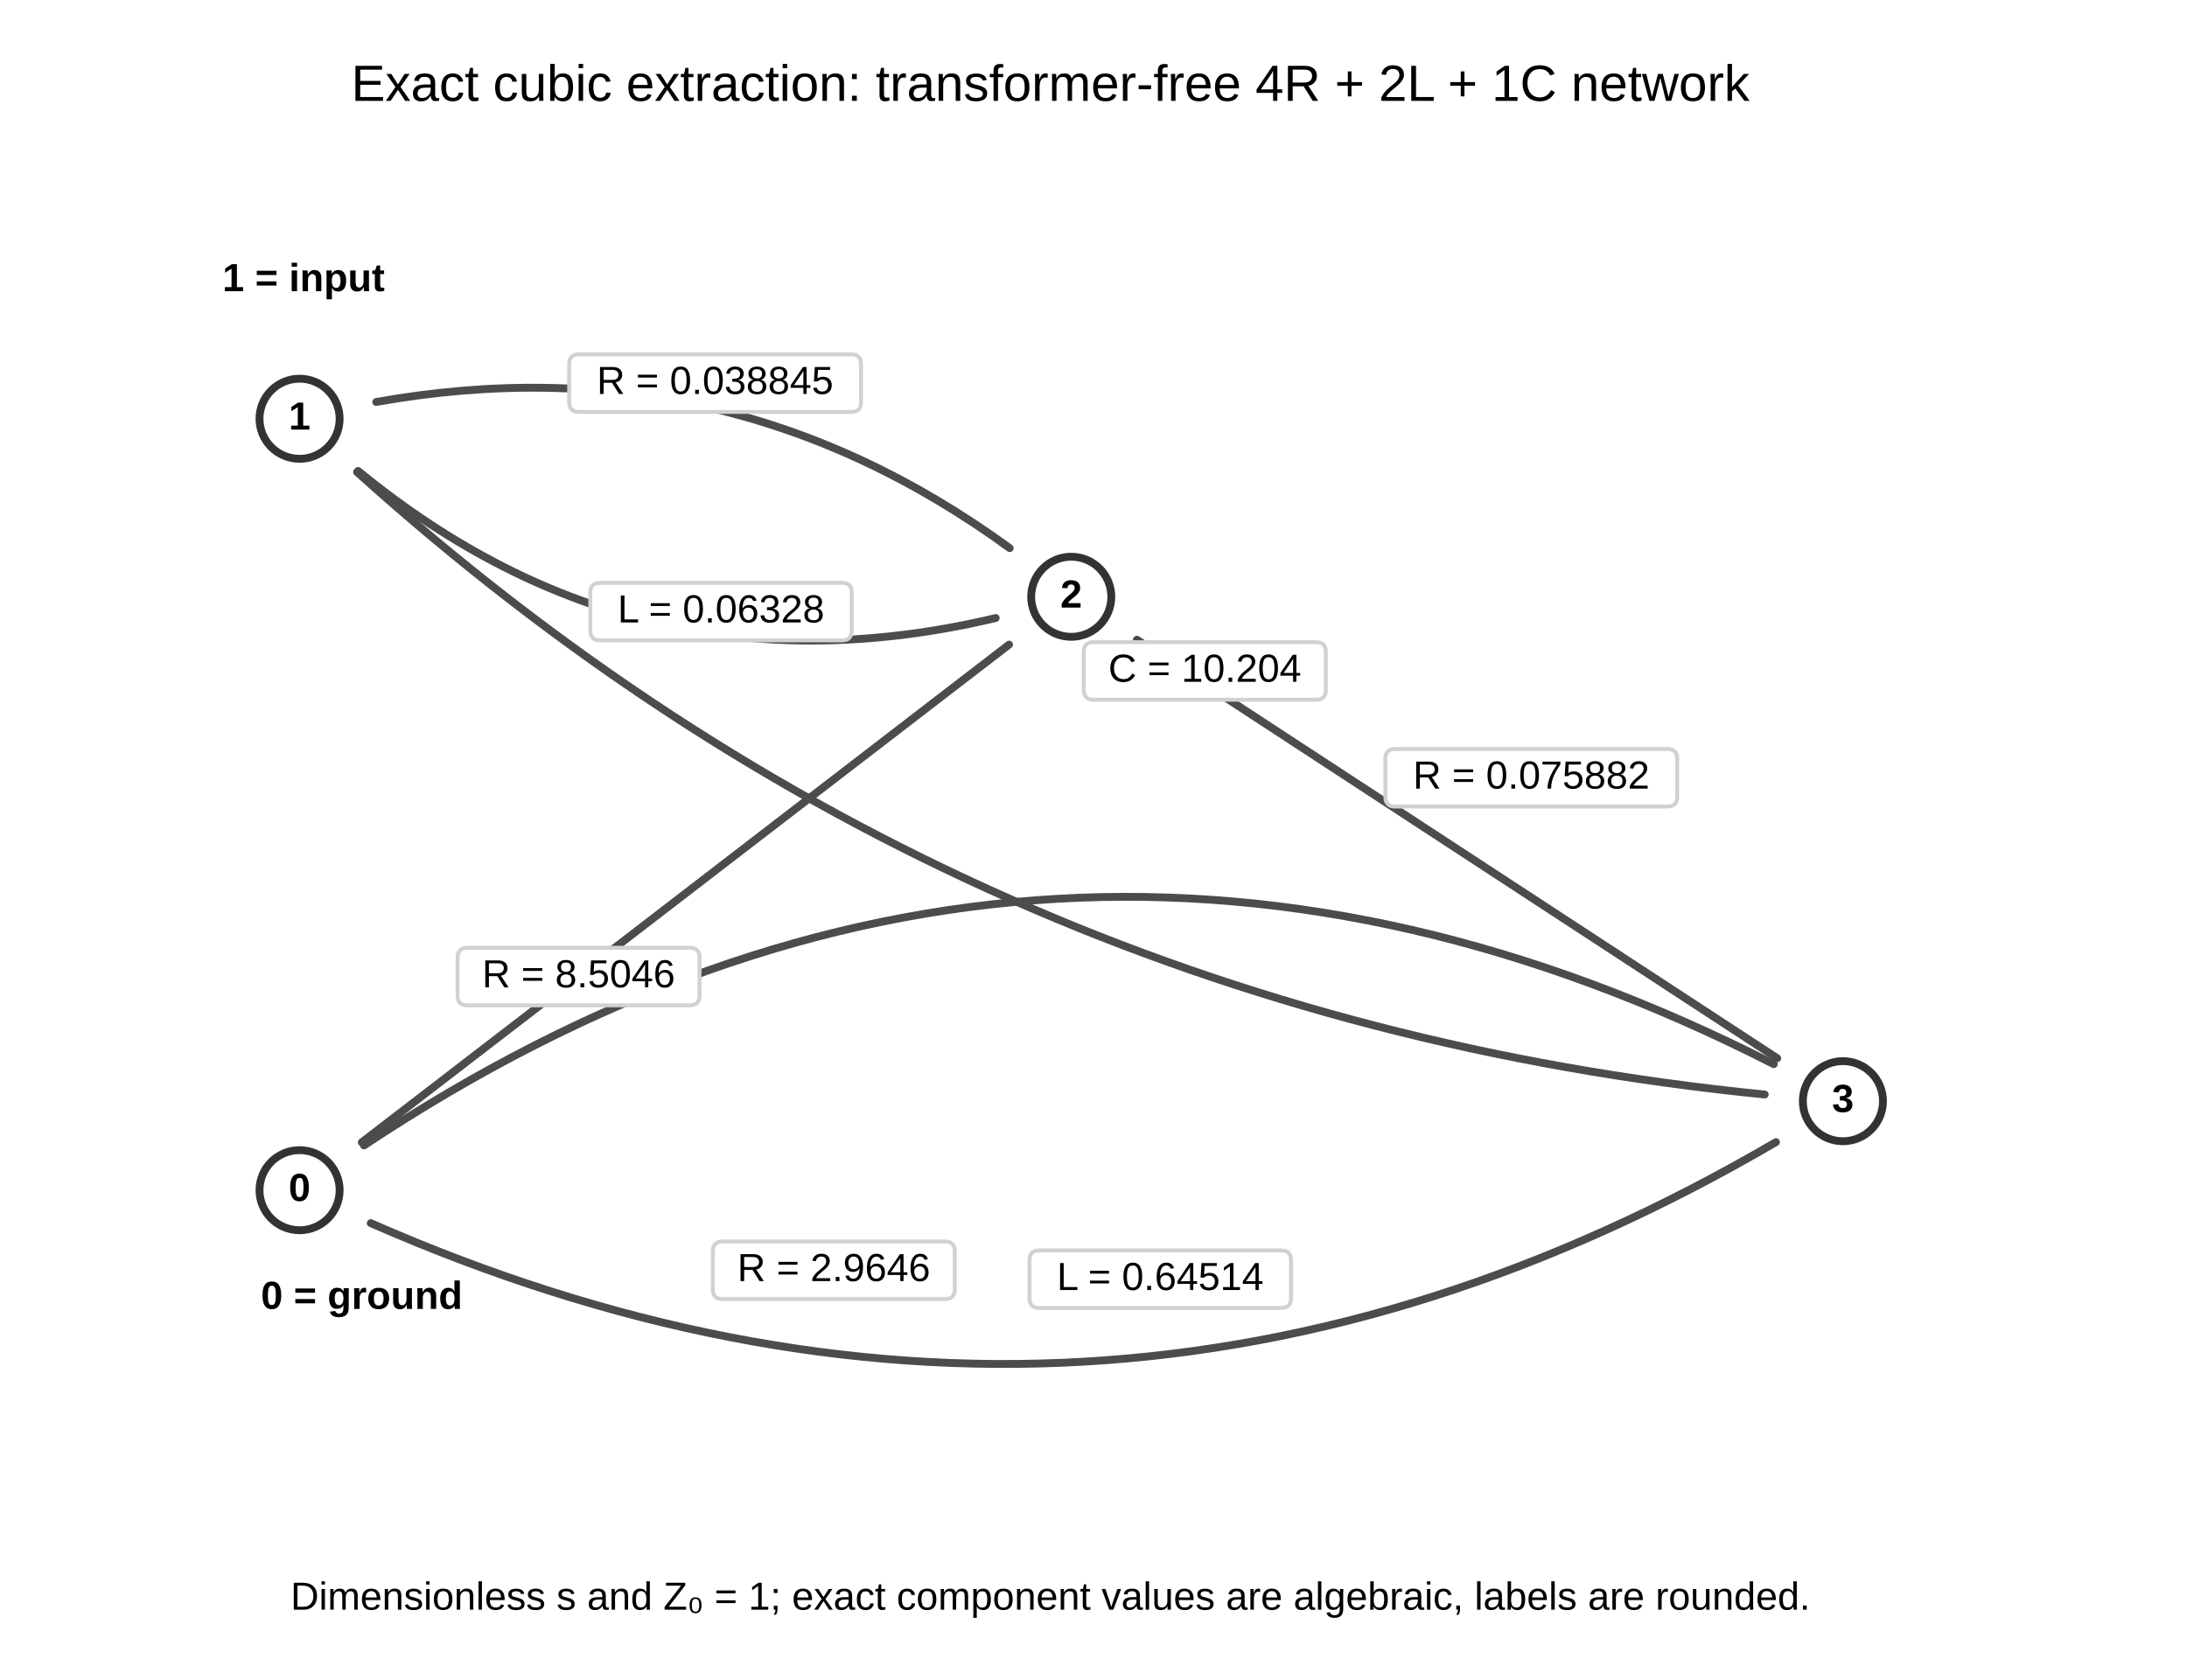
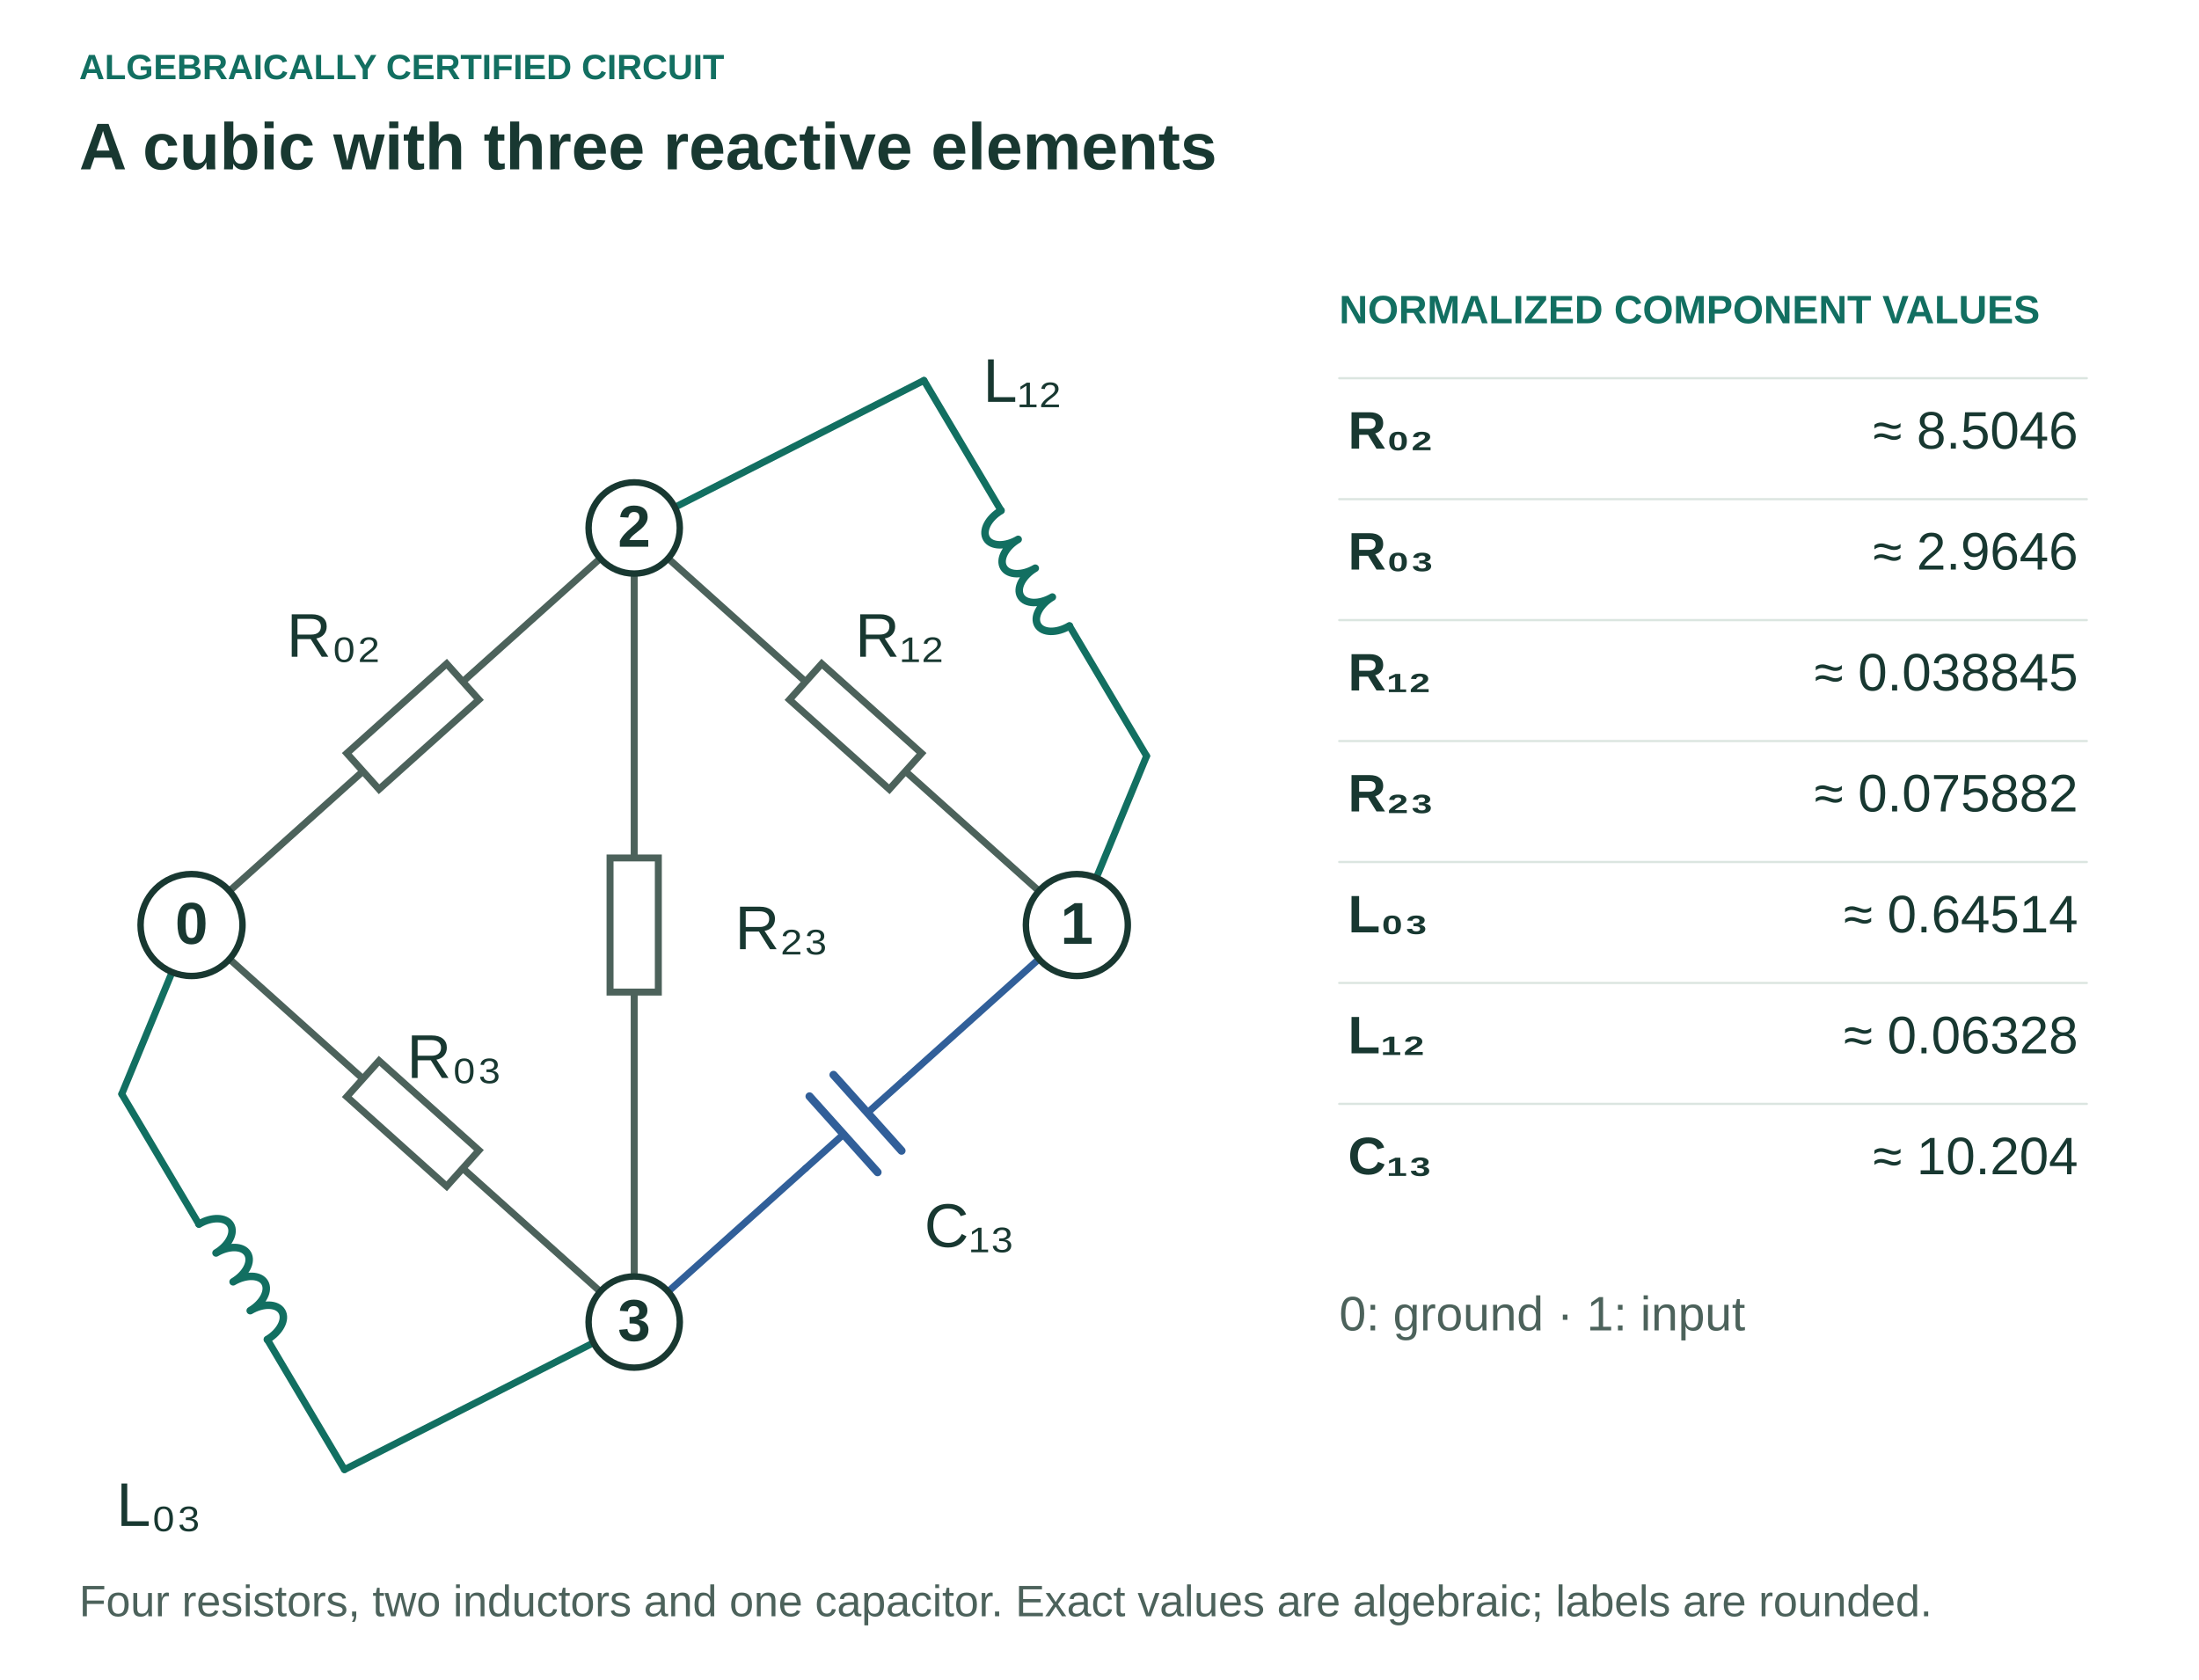
- <svg xmlns="http://www.w3.org/2000/svg" width="557.512pt" height="428.392pt" viewBox="0 0 557.512 428.392" version="1.1">
-   <defs>
-     <style type="text/css">*{stroke-linejoin: round; stroke-linecap: butt}</style>
-   </defs>
-   <g id="figure_1">
-     <g id="patch_1">
-       <path d="M -0 428.392 L 557.512 428.392 L 557.512 0 L -0 0 z " style="fill: #ffffff" />
-     </g>
-     <g id="axes_1">
-       <g id="patch_2">
-         <path d="M 92.219 291.299 Q 174.723 227.835 257.227 164.37 " clip-path="url(#pc71e626995)" style="fill: none; stroke: #4c4c4c; stroke-width: 2; stroke-linecap: round" />
-       </g>
-       <g id="patch_3">
-         <path d="M 94.515 311.894 Q 278.892 392.886 452.731 291.23 " clip-path="url(#pc71e626995)" style="fill: none; stroke: #4c4c4c; stroke-width: 2; stroke-linecap: round" />
-       </g>
-       <g id="patch_4">
-         <path d="M 92.794 292.084 Q 266.421 176.673 452.168 271.352 " clip-path="url(#pc71e626995)" style="fill: none; stroke: #4c4c4c; stroke-width: 2; stroke-linecap: round" />
-       </g>
-       <g id="patch_5">
-         <path d="M 95.909 102.504 Q 184.605 86.671 257.393 139.771 " clip-path="url(#pc71e626995)" style="fill: none; stroke: #4c4c4c; stroke-width: 2; stroke-linecap: round" />
-       </g>
-       <g id="patch_6">
-         <path d="M 91.295 120.084 Q 163.266 179.128 253.832 157.593 " clip-path="url(#pc71e626995)" style="fill: none; stroke: #4c4c4c; stroke-width: 2; stroke-linecap: round" />
-       </g>
-       <g id="patch_7">
-         <path d="M 91.027 120.379 Q 244.39 258.651 449.867 279.098 " clip-path="url(#pc71e626995)" style="fill: none; stroke: #4c4c4c; stroke-width: 2; stroke-linecap: round" />
-       </g>
-       <g id="patch_8">
-         <path d="M 289.822 163.12 Q 371.44 216.485 453.058 269.851 " clip-path="url(#pc71e626995)" style="fill: none; stroke: #4c4c4c; stroke-width: 2; stroke-linecap: round" />
-       </g>
-       <g id="text_1">
-         <g id="patch_9">
-           <path d="M 119.15 256.357 L 175.825 256.357 Q 178.325 256.357 178.325 253.857 L 178.325 244.179 Q 178.325 241.679 175.825 241.679 L 119.15 241.679 Q 116.65 241.679 116.65 244.179 L 116.65 253.857 Q 116.65 256.357 119.15 256.357 z " style="fill: #ffffff; stroke: #d1d1d1; stroke-linejoin: miter" />
-         </g>
-         <text style="font-size: 10px; font-family: Arial, Helvetica, sans-serif; text-anchor: middle" x="147.487" y="251.777" transform="rotate(-0 147.4872 251.7774)">R = 8.5046</text>
-       </g>
-       <g id="text_2">
-         <g id="patch_10">
-           <path d="M 184.217 331.26 L 240.892 331.26 Q 243.392 331.26 243.392 328.76 L 243.392 319.082 Q 243.392 316.582 240.892 316.582 L 184.217 316.582 Q 181.717 316.582 181.717 319.082 L 181.717 328.76 Q 181.717 331.26 184.217 331.26 z " style="fill: #ffffff; stroke: #d1d1d1; stroke-linejoin: miter" />
-         </g>
-         <text style="font-size: 10px; font-family: Arial, Helvetica, sans-serif; text-anchor: middle" x="212.554" y="326.68" transform="rotate(-0 212.5542 326.6801)">R = 2.9646</text>
-       </g>
-       <g id="text_3">
-         <g id="patch_11">
-           <path d="M 264.949 333.53 L 326.61 333.53 Q 329.11 333.53 329.11 331.03 L 329.11 321.351 Q 329.11 318.851 326.61 318.851 L 264.949 318.851 Q 262.449 318.851 262.449 321.351 L 262.449 331.03 Q 262.449 333.53 264.949 333.53 z " style="fill: #ffffff; stroke: #d1d1d1; stroke-linejoin: miter" />
-         </g>
-         <text style="font-size: 10px; font-family: Arial, Helvetica, sans-serif; text-anchor: middle" x="295.779" y="328.95" transform="rotate(-0 295.7794 328.9499)">L = 0.64514</text>
-       </g>
-       <g id="text_4">
-         <g id="patch_12">
-           <path d="M 147.59 105.038 L 216.99 105.038 Q 219.49 105.038 219.49 102.538 L 219.49 92.86 Q 219.49 90.36 216.99 90.36 L 147.59 90.36 Q 145.09 90.36 145.09 92.86 L 145.09 102.538 Q 145.09 105.038 147.59 105.038 z " style="fill: #ffffff; stroke: #d1d1d1; stroke-linejoin: miter" />
-         </g>
-         <text style="font-size: 10px; font-family: Arial, Helvetica, sans-serif; text-anchor: middle" x="182.29" y="100.459" transform="rotate(-0 182.2904 100.4588)">R = 0.038845</text>
-       </g>
-       <g id="text_5">
-         <g id="patch_13">
-           <path d="M 152.973 163.296 L 214.634 163.296 Q 217.134 163.296 217.134 160.796 L 217.134 151.118 Q 217.134 148.618 214.634 148.618 L 152.973 148.618 Q 150.473 148.618 150.473 151.118 L 150.473 160.796 Q 150.473 163.296 152.973 163.296 z " style="fill: #ffffff; stroke: #d1d1d1; stroke-linejoin: miter" />
-         </g>
-         <text style="font-size: 10px; font-family: Arial, Helvetica, sans-serif; text-anchor: middle" x="183.804" y="158.716" transform="rotate(-0 183.8036 158.7165)">L = 0.06328</text>
-       </g>
-       <g id="text_6">
-         <g id="patch_14">
-           <path d="M 278.774 178.428 L 335.483 178.428 Q 337.983 178.428 337.983 175.928 L 337.983 166.25 Q 337.983 163.75 335.483 163.75 L 278.774 163.75 Q 276.274 163.75 276.274 166.25 L 276.274 175.928 Q 276.274 178.428 278.774 178.428 z " style="fill: #ffffff; stroke: #d1d1d1; stroke-linejoin: miter" />
-         </g>
-         <text style="font-size: 10px; font-family: Arial, Helvetica, sans-serif; text-anchor: middle" x="307.128" y="173.848" transform="rotate(-0 307.1283 173.8483)">C = 10.204</text>
-       </g>
-       <g id="text_7">
-         <g id="patch_15">
-           <path d="M 355.654 205.665 L 425.054 205.665 Q 427.554 205.665 427.554 203.165 L 427.554 193.487 Q 427.554 190.987 425.054 190.987 L 355.654 190.987 Q 353.154 190.987 353.154 193.487 L 353.154 203.165 Q 353.154 205.665 355.654 205.665 z " style="fill: #ffffff; stroke: #d1d1d1; stroke-linejoin: miter" />
-         </g>
-         <text style="font-size: 10px; font-family: Arial, Helvetica, sans-serif; text-anchor: middle" x="390.354" y="201.086" transform="rotate(-0 390.3535 201.0857)">R = 0.075882</text>
-       </g>
-       <g id="text_8">
-         <text style="font-weight: 600; font-size: 10px; font-family: Arial, Helvetica, sans-serif; text-anchor: start" x="66.532" y="333.756" transform="rotate(-0 66.53173 333.7564)">0 = ground</text>
-       </g>
-       <g id="text_9">
-         <text style="font-weight: 600; font-size: 10px; font-family: Arial, Helvetica, sans-serif; text-anchor: start" x="56.696" y="74.245" transform="rotate(-0 56.69602 74.24505)">1 = input</text>
-       </g>
-       <g id="patch_16">
-         <path d="M 76.367 313.707 C 79.076 313.707 81.674 312.63 83.59 310.715 C 85.505 308.8 86.581 306.201 86.581 303.493 C 86.581 300.784 85.505 298.186 83.59 296.27 C 81.674 294.355 79.076 293.279 76.367 293.279 C 73.659 293.279 71.06 294.355 69.145 296.27 C 67.23 298.186 66.153 300.784 66.153 303.493 C 66.153 306.201 67.23 308.8 69.145 310.715 C 71.06 312.63 73.659 313.707 76.367 313.707 z " clip-path="url(#pc71e626995)" style="fill: #ffffff; stroke: #333333; stroke-width: 2; stroke-linejoin: miter" />
-       </g>
-       <g id="patch_17">
-         <path d="M 76.367 116.993 C 79.076 116.993 81.674 115.916 83.59 114.001 C 85.505 112.086 86.581 109.487 86.581 106.779 C 86.581 104.07 85.505 101.472 83.59 99.556 C 81.674 97.641 79.076 96.565 76.367 96.565 C 73.659 96.565 71.06 97.641 69.145 99.556 C 67.23 101.472 66.153 104.07 66.153 106.779 C 66.153 109.487 67.23 112.086 69.145 114.001 C 71.06 115.916 73.659 116.993 76.367 116.993 z " clip-path="url(#pc71e626995)" style="fill: #ffffff; stroke: #333333; stroke-width: 2; stroke-linejoin: miter" />
-       </g>
-       <g id="patch_18">
-         <path d="M 273.082 162.388 C 275.79 162.388 278.389 161.312 280.304 159.397 C 282.219 157.481 283.296 154.883 283.296 152.174 C 283.296 149.465 282.219 146.867 280.304 144.952 C 278.389 143.036 275.79 141.96 273.082 141.96 C 270.373 141.96 267.775 143.036 265.859 144.952 C 263.944 146.867 262.868 149.465 262.868 152.174 C 262.868 154.883 263.944 157.481 265.859 159.397 C 267.775 161.312 270.373 162.388 273.082 162.388 z " clip-path="url(#pc71e626995)" style="fill: #ffffff; stroke: #333333; stroke-width: 2; stroke-linejoin: miter" />
-       </g>
-       <g id="patch_19">
-         <path d="M 469.796 291.009 C 472.505 291.009 475.103 289.933 477.018 288.017 C 478.934 286.102 480.01 283.504 480.01 280.795 C 480.01 278.086 478.934 275.488 477.018 273.573 C 475.103 271.657 472.505 270.581 469.796 270.581 C 467.087 270.581 464.489 271.657 462.573 273.573 C 460.658 275.488 459.582 278.086 459.582 280.795 C 459.582 283.504 460.658 286.102 462.573 288.017 C 464.489 289.933 467.087 291.009 469.796 291.009 z " clip-path="url(#pc71e626995)" style="fill: #ffffff; stroke: #333333; stroke-width: 2; stroke-linejoin: miter" />
-       </g>
-       <g id="text_10">
-         <text style="font-weight: 700; font-size: 10px; font-family: Arial, Helvetica, sans-serif; text-anchor: middle" x="76.367" y="306.252" transform="rotate(-0 76.36744 306.2521)">0</text>
-       </g>
-       <g id="text_11">
-         <text style="font-weight: 700; font-size: 10px; font-family: Arial, Helvetica, sans-serif; text-anchor: middle" x="76.367" y="109.538" transform="rotate(-0 76.36744 109.5379)">1</text>
-       </g>
-       <g id="text_12">
-         <text style="font-weight: 700; font-size: 10px; font-family: Arial, Helvetica, sans-serif; text-anchor: middle" x="273.082" y="154.933" transform="rotate(-0 273.0816 154.9335)">2</text>
-       </g>
-       <g id="text_13">
-         <text style="font-weight: 700; font-size: 10px; font-family: Arial, Helvetica, sans-serif; text-anchor: middle" x="469.796" y="283.554" transform="rotate(-0 469.7958 283.5543)">3</text>
+ <svg xmlns="http://www.w3.org/2000/svg" width="1000" height="764" viewBox="0 0 1000 764" role="img" aria-labelledby="title desc">
+   <style>text{font-family: Arial, Helvetica, sans-serif;font-variant-numeric:tabular-nums}path,polyline{stroke-linecap:round;stroke-linejoin:round}</style>
+   <rect width="100%" height="100%" fill="white" />
+   <text x="36" y="36" text-anchor="start" style="font-size:16px;font-weight:700;fill:#126f61">ALGEBRAICALLY CERTIFIED CIRCUIT</text>
+   <text x="36" y="77" text-anchor="start" style="font-size:30px;font-weight:650;fill:#183831">A cubic with three reactive elements</text>
+   <g transform="translate(20,112) scale(1.22)">
+     <g data-component="R₀₂" data-kind="R" data-endpoints="0,2">
+       <g transform="translate(55,253) rotate(-41.89114)">
+         <path d="M0,0 L85.825,0" fill="none" stroke="#4c625b" stroke-width="2.6" />
+         <path d="M135.825,0 L221.651,0" fill="none" stroke="#4c625b" stroke-width="2.6" />
+         <rect x="85.825" y="-9" width="50" height="18" fill="white" stroke="#4c625b" stroke-width="2.6" />
      </g>
    </g>
-     <g id="text_14">
-       <text style="font-size: 13px; font-family: Arial, Helvetica, sans-serif; text-anchor: middle" x="267.776" y="25.718" transform="rotate(-0 267.776 25.71797)">Exact cubic extraction: transformer-free 4R + 2L + 1C network</text>
+     <text x="108" y="153" text-anchor="middle" style="font-size:23px;font-weight:400;fill:#183831">R₀₂</text>
+     <g data-component="R₀₃" data-kind="R" data-endpoints="0,3">
+       <g transform="translate(55,253) rotate(41.89114)">
+         <path d="M0,0 L85.825,0" fill="none" stroke="#4c625b" stroke-width="2.6" />
+         <path d="M135.825,0 L221.651,0" fill="none" stroke="#4c625b" stroke-width="2.6" />
+         <rect x="85.825" y="-9" width="50" height="18" fill="white" stroke="#4c625b" stroke-width="2.6" />
+       </g>
    </g>
-     <g id="text_15">
-       <text style="font-size: 10px; font-family: Arial, Helvetica, sans-serif; text-anchor: middle" x="267.776" y="410.472" transform="rotate(-0 267.776 410.472)">Dimensionless s and Z₀ = 1; exact component values are algebraic, labels are rounded.</text>
+     <text x="153" y="310" text-anchor="middle" style="font-size:23px;font-weight:400;fill:#183831">R₀₃</text>
+     <g data-component="R₁₂" data-kind="R" data-endpoints="1,2">
+       <g transform="translate(385,253) rotate(-138.1089)">
+         <path d="M0,0 L85.825,0" fill="none" stroke="#4c625b" stroke-width="2.6" />
+         <path d="M135.825,0 L221.651,0" fill="none" stroke="#4c625b" stroke-width="2.6" />
+         <rect x="85.825" y="-9" width="50" height="18" fill="white" stroke="#4c625b" stroke-width="2.6" />
+       </g>
+     </g>
+     <text x="319" y="153" text-anchor="middle" style="font-size:23px;font-weight:400;fill:#183831">R₁₂</text>
+     <g data-component="R₂₃" data-kind="R" data-endpoints="2,3">
+       <g transform="translate(220,105) rotate(90.0)">
+         <path d="M0,0 L123.0,0" fill="none" stroke="#4c625b" stroke-width="2.6" />
+         <path d="M173.0,0 L296.0,0" fill="none" stroke="#4c625b" stroke-width="2.6" />
+         <rect x="123.0" y="-9" width="50" height="18" fill="white" stroke="#4c625b" stroke-width="2.6" />
+       </g>
+     </g>
+     <text x="275" y="262" text-anchor="middle" style="font-size:23px;font-weight:400;fill:#183831">R₂₃</text>
+     <g data-component="C₁₃" data-kind="C" data-endpoints="1,3">
+       <g transform="translate(385,253) rotate(138.1089)">
+         <path d="M0,0 L85.825,0" fill="none" stroke="#315f99" stroke-width="2.6" />
+         <path d="M135.825,0 L221.651,0" fill="none" stroke="#315f99" stroke-width="2.6" />
+         <path d="M85.825,0 L104.825,0" fill="none" stroke="#315f99" stroke-width="2.6" />
+         <path d="M116.825,0 L135.825,0" fill="none" stroke="#315f99" stroke-width="2.6" />
+         <path d="M104.825,-19 L104.825,19" fill="none" stroke="#315f99" stroke-width="3" />
+         <path d="M116.825,-19 L116.825,19" fill="none" stroke="#315f99" stroke-width="3" />
+       </g>
+     </g>
+     <text x="345" y="373" text-anchor="middle" style="font-size:23px;font-weight:400;fill:#183831">C₁₃</text>
+     <path d="M55,253 L29,316" fill="none" stroke="#126f61" stroke-width="2.6" />
+     <path d="M112,456 L220,401" fill="none" stroke="#126f61" stroke-width="2.6" />
+     <g data-component="L₀₃" data-kind="L" data-endpoints="0,3">
+       <g transform="translate(29,316) rotate(59.33812)">
+         <path d="M0,0 L56.377,0" fill="none" stroke="#126f61" stroke-width="2.6" />
+         <path d="M106.377,0 L162.754,0" fill="none" stroke="#126f61" stroke-width="2.6" />
+         <path d="M56.377,0 a6.25,10 0 0 1 12.5,0 a6.25,10 0 0 1 12.5,0 a6.25,10 0 0 1 12.5,0 a6.25,10 0 0 1 12.5,0" fill="none" stroke="#126f61" stroke-width="2.8" />
+       </g>
+     </g>
+     <text x="27" y="477" text-anchor="start" style="font-size:23px;font-weight:400;fill:#183831">L₀₃</text>
+     <path d="M385,253 L411,190" fill="none" stroke="#126f61" stroke-width="2.6" />
+     <path d="M328,50 L220,105" fill="none" stroke="#126f61" stroke-width="2.6" />
+     <g data-component="L₁₂" data-kind="L" data-endpoints="1,2">
+       <g transform="translate(411,190) rotate(-120.6619)">
+         <path d="M0,0 L56.377,0" fill="none" stroke="#126f61" stroke-width="2.6" />
+         <path d="M106.377,0 L162.754,0" fill="none" stroke="#126f61" stroke-width="2.6" />
+         <path d="M56.377,0 a6.25,10 0 0 1 12.5,0 a6.25,10 0 0 1 12.5,0 a6.25,10 0 0 1 12.5,0 a6.25,10 0 0 1 12.5,0" fill="none" stroke="#126f61" stroke-width="2.8" />
+       </g>
+     </g>
+     <text x="350" y="58" text-anchor="start" style="font-size:23px;font-weight:400;fill:#183831">L₁₂</text>
+     <g data-node="0" data-x="55" data-y="253">
+       <circle cx="55" cy="253" r="19" fill="white" stroke="#183831" stroke-width="2.4" />
+       <text x="55" y="260" text-anchor="middle" style="font-size:22px;font-weight:650;fill:#183831">0</text>
+     </g>
+     <g data-node="1" data-x="385" data-y="253">
+       <circle cx="385" cy="253" r="19" fill="white" stroke="#183831" stroke-width="2.4" />
+       <text x="385" y="260" text-anchor="middle" style="font-size:22px;font-weight:650;fill:#183831">1</text>
+     </g>
+     <g data-node="2" data-x="220" data-y="105">
+       <circle cx="220" cy="105" r="17" fill="white" stroke="#183831" stroke-width="2.4" />
+       <text x="220" y="112" text-anchor="middle" style="font-size:22px;font-weight:650;fill:#183831">2</text>
+     </g>
+     <g data-node="3" data-x="220" data-y="401">
+       <circle cx="220" cy="401" r="17" fill="white" stroke="#183831" stroke-width="2.4" />
+       <text x="220" y="408" text-anchor="middle" style="font-size:22px;font-weight:650;fill:#183831">3</text>
    </g>
  </g>
-   <defs>
-     <clipPath id="pc71e626995">
-       <rect x="15.84" y="57.6" width="525.832" height="321.552" />
-     </clipPath>
-   </defs>
+   <text x="609" y="147" text-anchor="start" style="font-size:18px;font-weight:700;fill:#126f61">NORMALIZED COMPONENT VALUES</text>
+   <path d="M609,172 L949,172" fill="none" stroke="#dbe5e0" stroke-width="1" />
+   <text x="613" y="204" text-anchor="start" style="font-size:24px;font-weight:600;fill:#183831">R₀₂</text>
+   <text x="945" y="204" text-anchor="end" style="font-size:24px;font-weight:400;fill:#183831">≈ 8.5046</text>
+   <path d="M609,227 L949,227" fill="none" stroke="#dbe5e0" stroke-width="1" />
+   <text x="613" y="259" text-anchor="start" style="font-size:24px;font-weight:600;fill:#183831">R₀₃</text>
+   <text x="945" y="259" text-anchor="end" style="font-size:24px;font-weight:400;fill:#183831">≈ 2.9646</text>
+   <path d="M609,282 L949,282" fill="none" stroke="#dbe5e0" stroke-width="1" />
+   <text x="613" y="314" text-anchor="start" style="font-size:24px;font-weight:600;fill:#183831">R₁₂</text>
+   <text x="945" y="314" text-anchor="end" style="font-size:24px;font-weight:400;fill:#183831">≈ 0.038845</text>
+   <path d="M609,337 L949,337" fill="none" stroke="#dbe5e0" stroke-width="1" />
+   <text x="613" y="369" text-anchor="start" style="font-size:24px;font-weight:600;fill:#183831">R₂₃</text>
+   <text x="945" y="369" text-anchor="end" style="font-size:24px;font-weight:400;fill:#183831">≈ 0.075882</text>
+   <path d="M609,392 L949,392" fill="none" stroke="#dbe5e0" stroke-width="1" />
+   <text x="613" y="424" text-anchor="start" style="font-size:24px;font-weight:600;fill:#183831">L₀₃</text>
+   <text x="945" y="424" text-anchor="end" style="font-size:24px;font-weight:400;fill:#183831">≈ 0.64514</text>
+   <path d="M609,447 L949,447" fill="none" stroke="#dbe5e0" stroke-width="1" />
+   <text x="613" y="479" text-anchor="start" style="font-size:24px;font-weight:600;fill:#183831">L₁₂</text>
+   <text x="945" y="479" text-anchor="end" style="font-size:24px;font-weight:400;fill:#183831">≈ 0.06328</text>
+   <path d="M609,502 L949,502" fill="none" stroke="#dbe5e0" stroke-width="1" />
+   <text x="613" y="534" text-anchor="start" style="font-size:24px;font-weight:600;fill:#183831">C₁₃</text>
+   <text x="945" y="534" text-anchor="end" style="font-size:24px;font-weight:400;fill:#183831">≈ 10.204</text>
+   <text x="609" y="605" text-anchor="start" style="font-size:22px;font-weight:400;fill:#4c625b">0: ground · 1: input</text>
+   <text x="36" y="735" text-anchor="start" style="font-size:20px;font-weight:400;fill:#4c625b">Four resistors, two inductors and one capacitor. Exact values are algebraic; labels are rounded.</text>
</svg>
